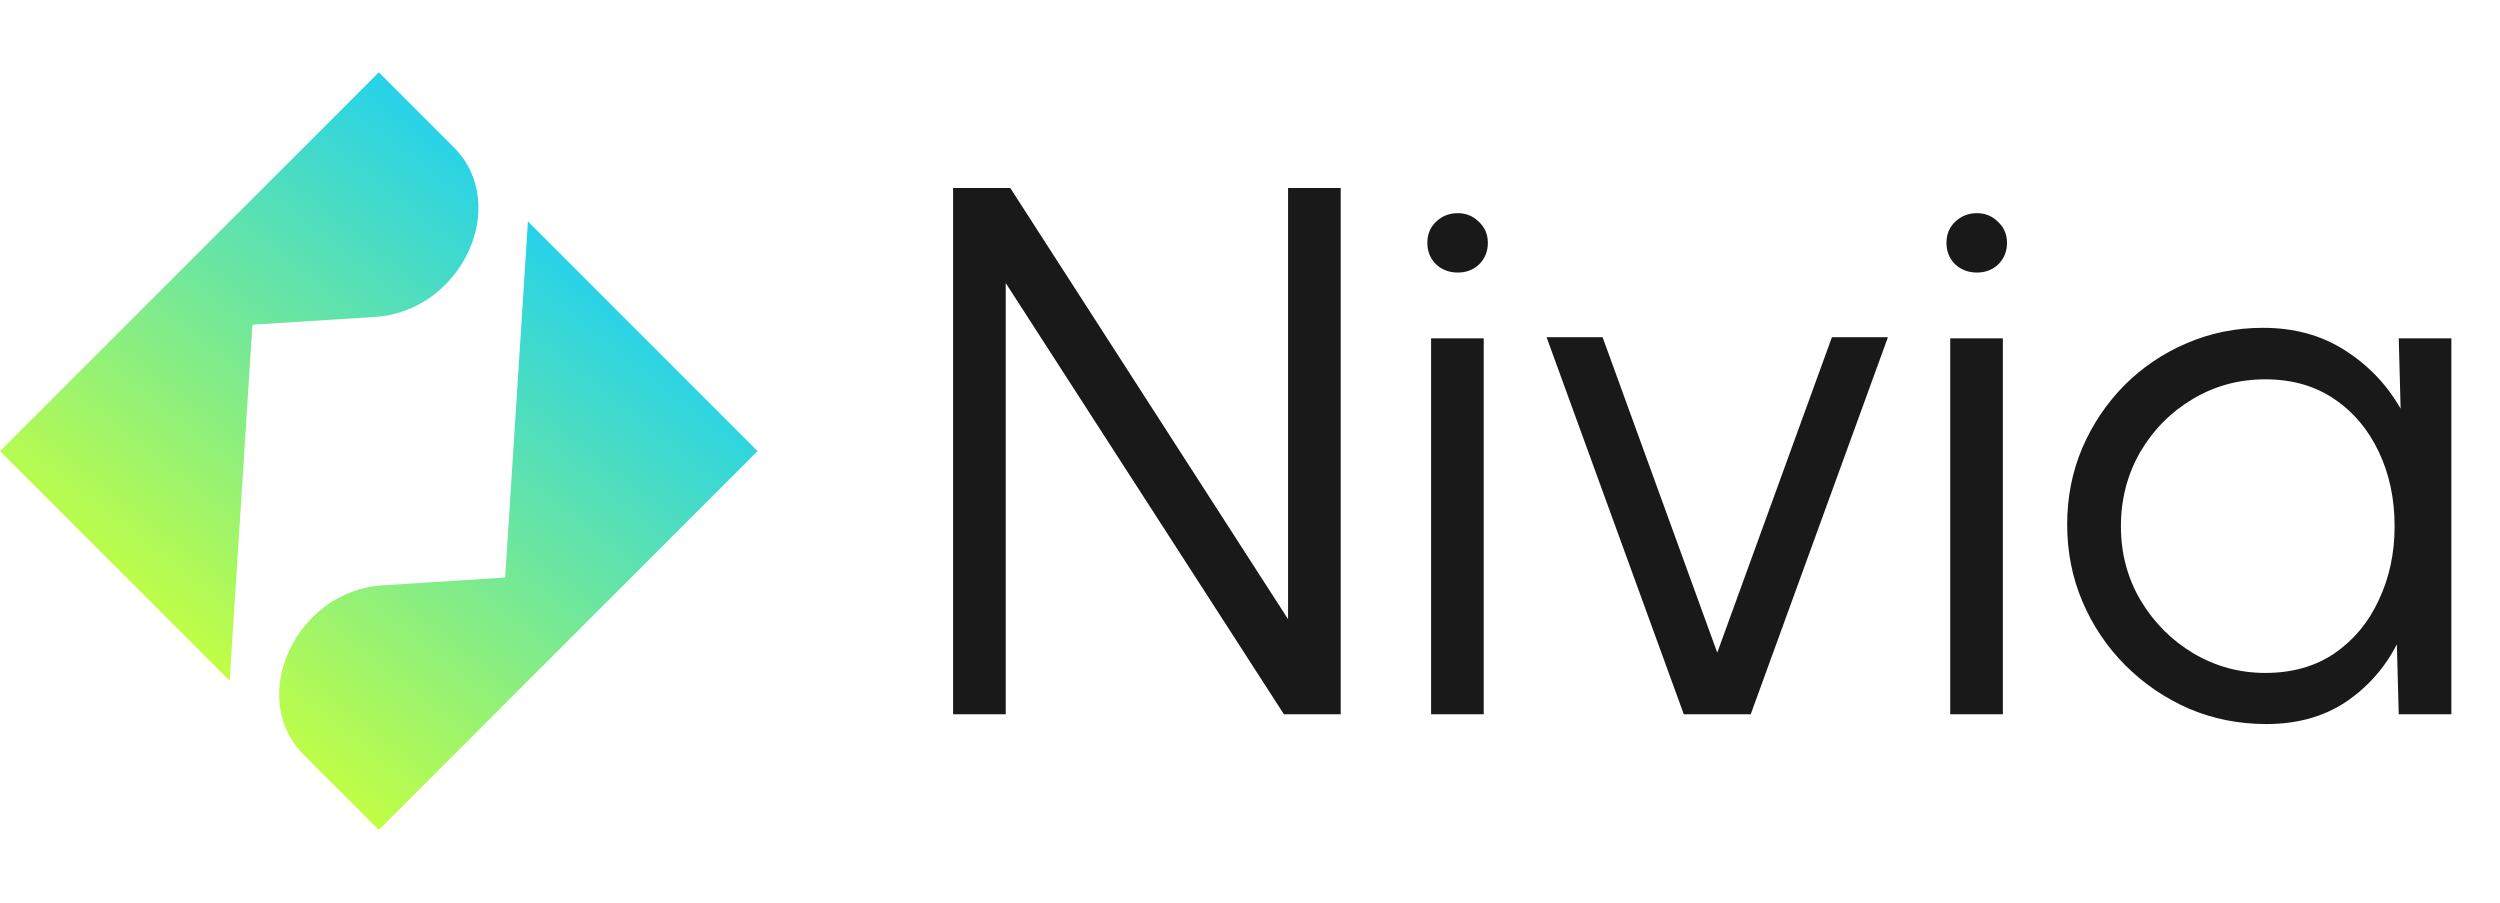
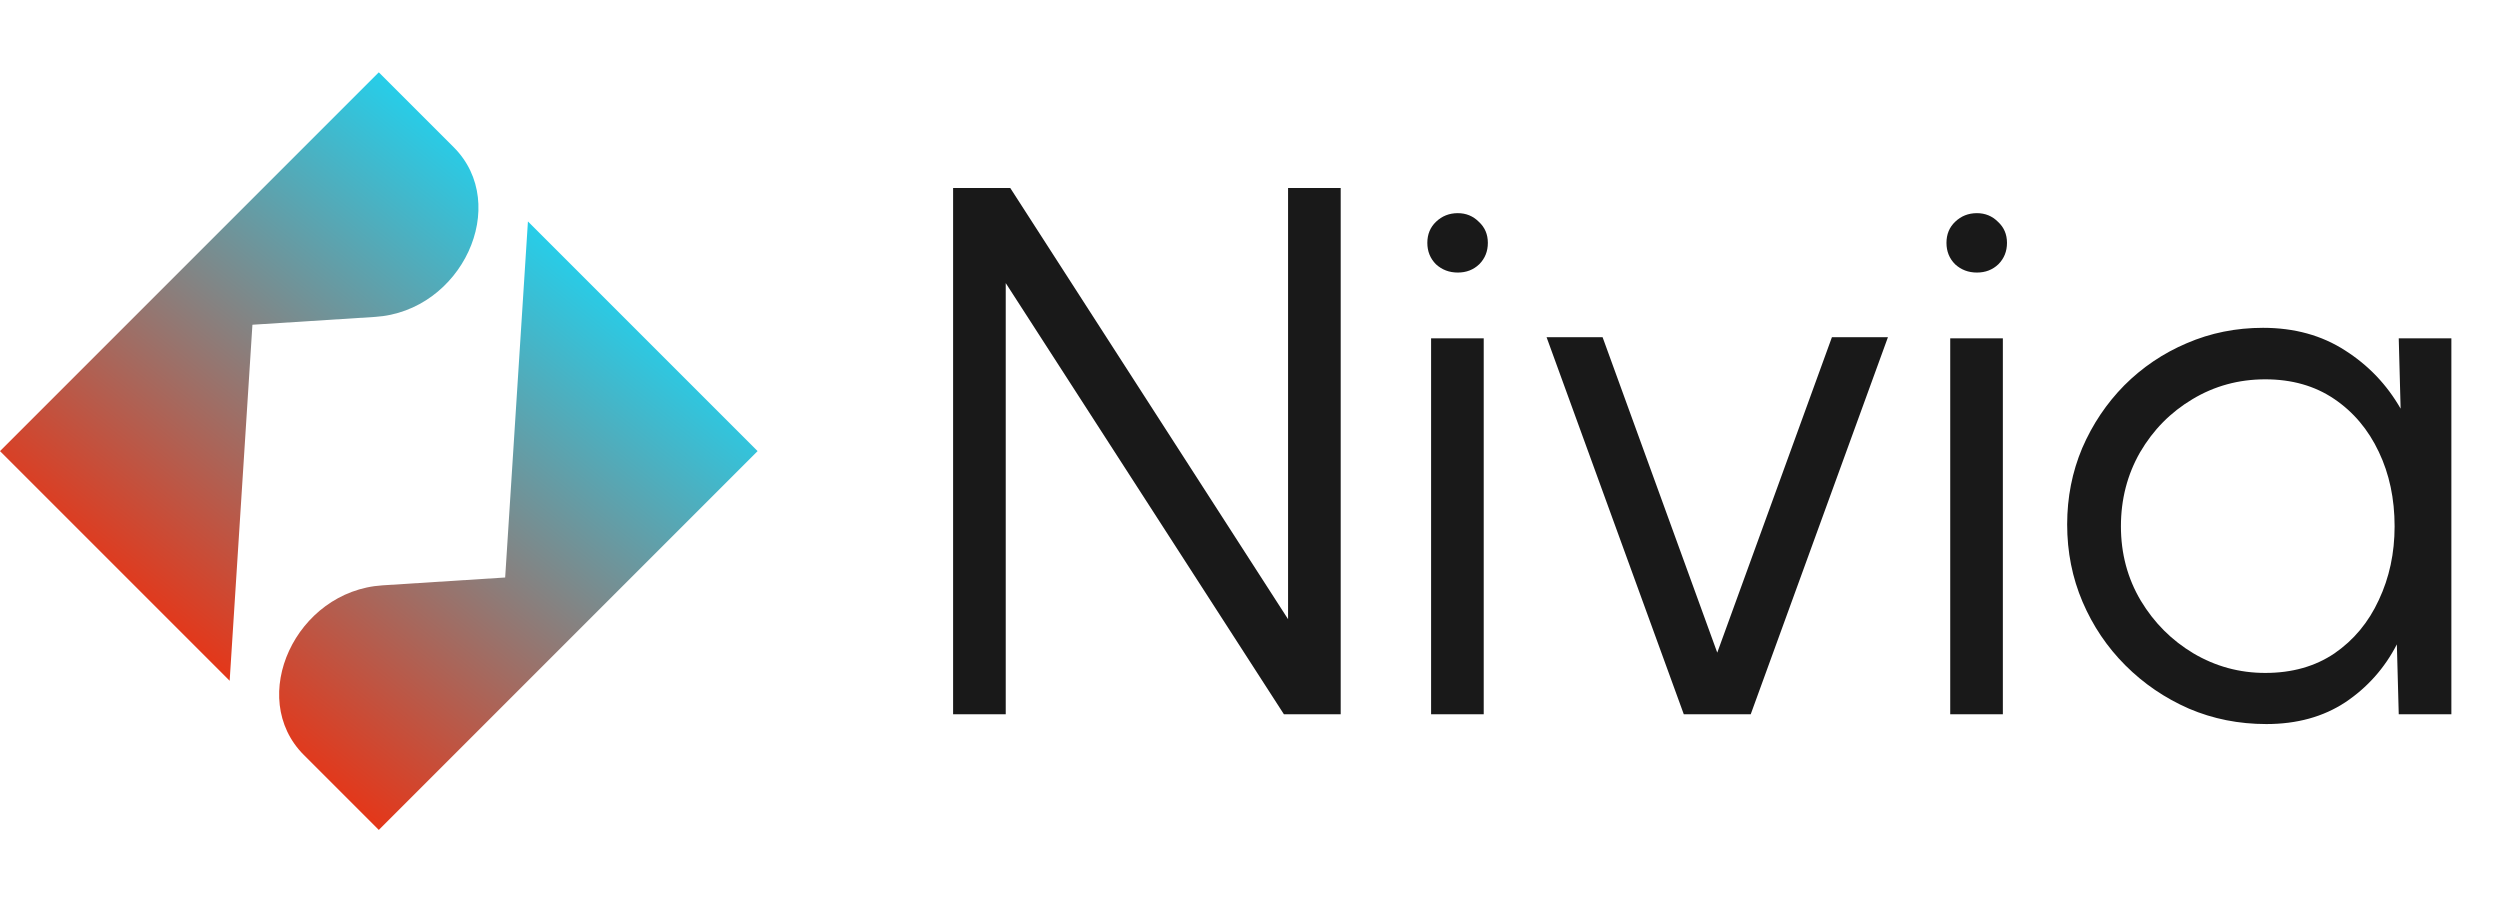
<svg xmlns="http://www.w3.org/2000/svg" width="133" height="48" viewBox="0 0 133 48" fill="none">
  <path d="M26.875 30.723L20.349 31.14C15.733 31.435 13.111 37.111 16.166 40.166L20.152 44.152L40.304 23.999L28.086 11.781L26.875 30.723Z" fill="url(#paint0_linear_93_3361)" />
  <path d="M13.429 17.276L19.955 16.859C24.571 16.564 27.193 10.888 24.138 7.833L20.152 3.848L0 24L12.218 36.218L13.429 17.276Z" fill="url(#paint1_linear_93_3361)" />
  <path d="M50.705 38V10H53.745L68.525 32.94V10H71.325V38H68.305L53.505 15.06V38H50.705ZM76.134 18H78.934V38H76.134V18ZM77.554 14.5C77.101 14.5 76.714 14.353 76.394 14.06C76.088 13.753 75.934 13.373 75.934 12.92C75.934 12.467 76.088 12.093 76.394 11.8C76.714 11.493 77.101 11.34 77.554 11.34C77.994 11.34 78.368 11.493 78.674 11.8C78.994 12.093 79.154 12.467 79.154 12.92C79.154 13.373 79.001 13.753 78.694 14.06C78.388 14.353 78.008 14.5 77.554 14.5ZM93.138 38H89.578L82.278 17.94H85.258L91.358 34.72L97.458 17.94H100.438L93.138 38ZM103.752 18H106.552V38H103.752V18ZM105.172 14.5C104.718 14.5 104.332 14.353 104.012 14.06C103.705 13.753 103.552 13.373 103.552 12.92C103.552 12.467 103.705 12.093 104.012 11.8C104.332 11.493 104.718 11.34 105.172 11.34C105.612 11.34 105.985 11.493 106.292 11.8C106.612 12.093 106.772 12.467 106.772 12.92C106.772 13.373 106.618 13.753 106.312 14.06C106.005 14.353 105.625 14.5 105.172 14.5ZM127.613 18H130.413V38H127.613L127.513 34.28C126.86 35.547 125.947 36.573 124.773 37.36C123.6 38.133 122.2 38.52 120.573 38.52C119.107 38.52 117.733 38.247 116.453 37.7C115.173 37.14 114.047 36.373 113.073 35.4C112.1 34.427 111.34 33.3 110.793 32.02C110.247 30.74 109.973 29.367 109.973 27.9C109.973 26.46 110.24 25.107 110.773 23.84C111.32 22.573 112.067 21.46 113.013 20.5C113.973 19.54 115.08 18.793 116.333 18.26C117.6 17.713 118.953 17.44 120.393 17.44C122.06 17.44 123.513 17.84 124.753 18.64C125.993 19.427 126.98 20.46 127.713 21.74L127.613 18ZM120.513 35.8C121.94 35.8 123.167 35.453 124.193 34.76C125.22 34.053 126.007 33.107 126.553 31.92C127.113 30.733 127.393 29.427 127.393 28C127.393 26.533 127.113 25.213 126.553 24.04C125.993 22.853 125.2 21.913 124.173 21.22C123.147 20.527 121.927 20.18 120.513 20.18C119.1 20.18 117.807 20.533 116.633 21.24C115.473 21.933 114.547 22.873 113.853 24.06C113.173 25.247 112.833 26.56 112.833 28C112.833 29.453 113.187 30.773 113.893 31.96C114.6 33.133 115.533 34.067 116.693 34.76C117.867 35.453 119.14 35.8 120.513 35.8Z" fill="#191919" />
  <defs>
    <linearGradient id="paint0_linear_93_3361" x1="30.616" y1="12.872" x2="10.867" y2="37.745" gradientUnits="userSpaceOnUse">
      <stop stop-color="#22D1EE" />
-       <stop offset="1" stop-color="#C5FF41" />
+       <stop offset="1" stop-color="#e93314" />
    </linearGradient>
    <linearGradient id="paint1_linear_93_3361" x1="22.682" y1="4.938" x2="2.934" y2="29.812" gradientUnits="userSpaceOnUse">
      <stop stop-color="#22D1EE" />
-       <stop offset="1" stop-color="#C5FF41" />
+       <stop offset="1" stop-color="#e93314" />
    </linearGradient>
  </defs>
</svg>
